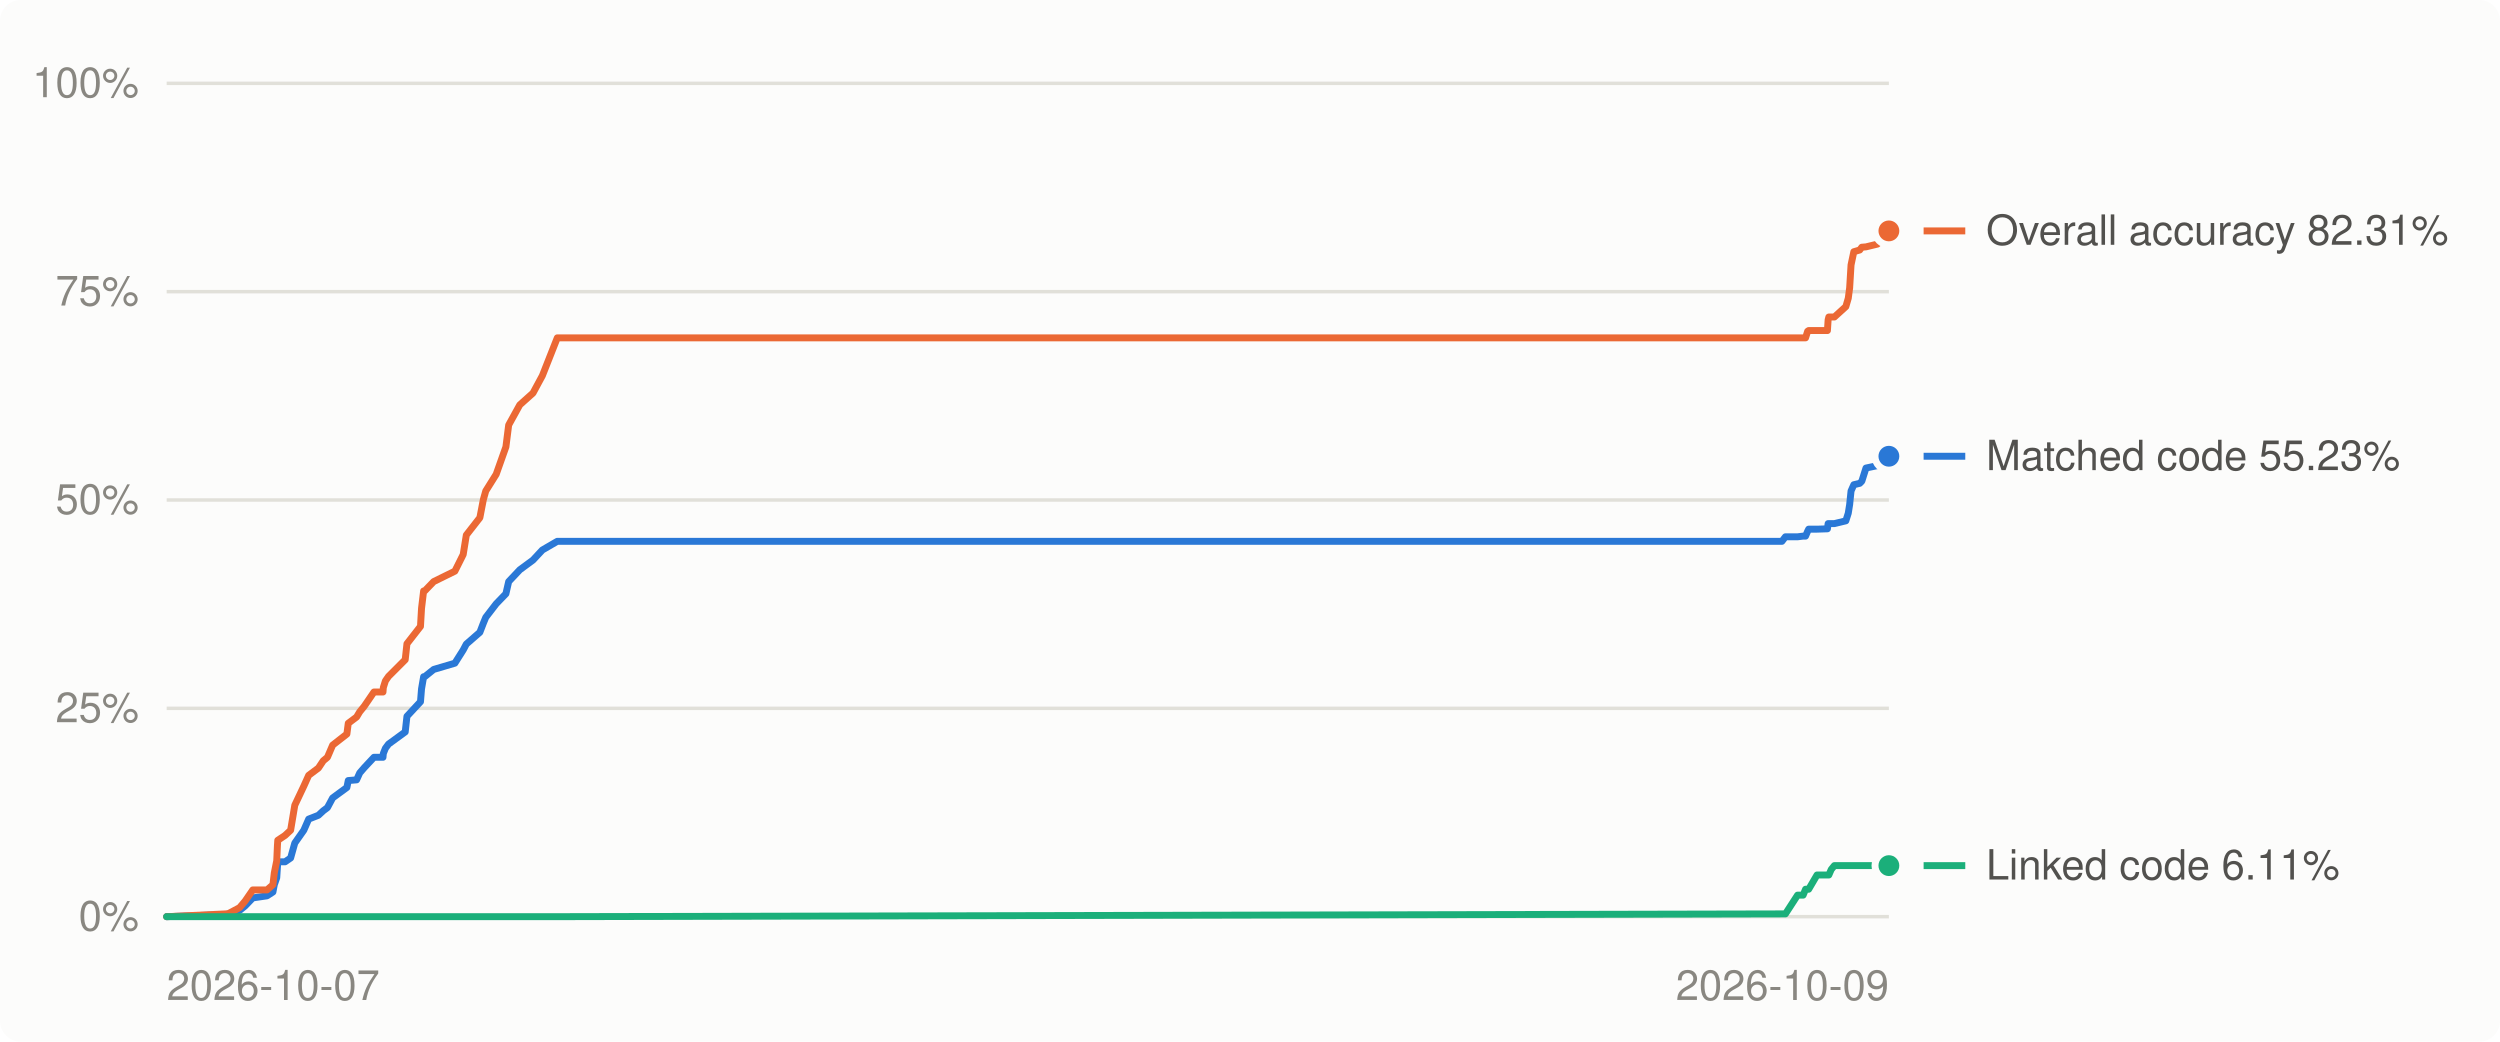
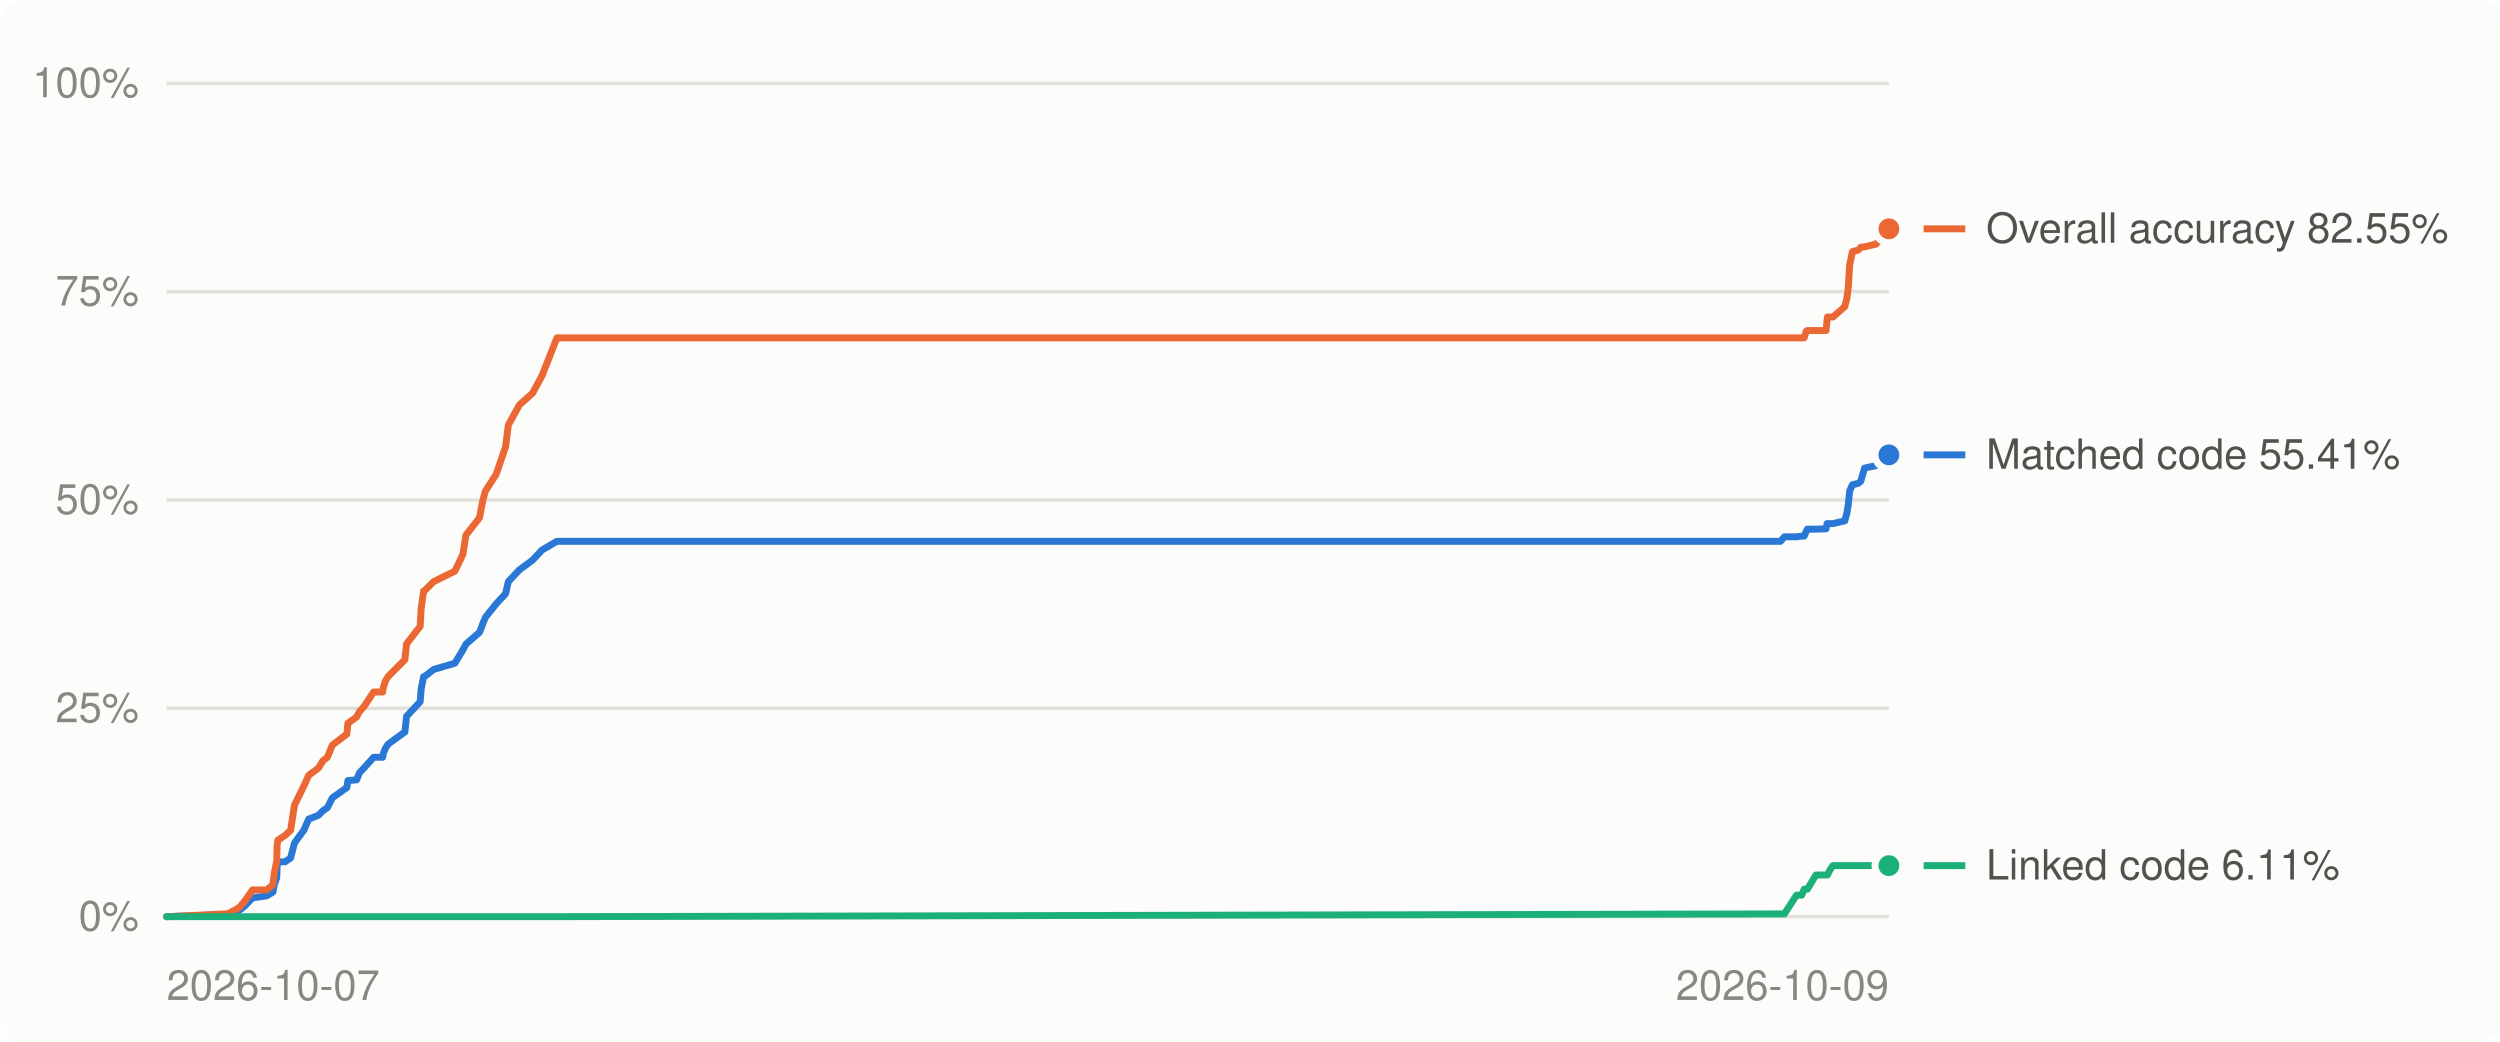
<svg xmlns="http://www.w3.org/2000/svg" viewBox="0 0 720 300" width="720" height="300" role="img" aria-label="Decompilation progress over time">
  <style>
.bg{fill:#fcfcfb}.grid{stroke:#e1e0d9}.muted{fill:#898781}.lbl{fill:#52514e}.ln0{stroke:#2a78d6}.dot0{fill:#2a78d6;stroke:#fcfcfb}.ln1{stroke:#eb6834}.dot1{fill:#eb6834;stroke:#fcfcfb}.ln2{stroke:#1baf7a}.dot2{fill:#1baf7a;stroke:#fcfcfb}
@media (prefers-color-scheme: dark){.bg{fill:#1a1a19}.grid{stroke:#2c2c2a}.muted{fill:#898781}.lbl{fill:#c3c2b7}.ln0{stroke:#3987e5}.dot0{fill:#3987e5;stroke:#1a1a19}.ln1{stroke:#d95926}.dot1{fill:#d95926;stroke:#1a1a19}.ln2{stroke:#199e70}.dot2{fill:#199e70;stroke:#1a1a19}}
text{font:12px -apple-system,BlinkMacSystemFont,'Segoe UI',Helvetica,Arial,sans-serif}
</style>
  <rect class="bg" width="720" height="300" rx="6" />
  <line x1="48" x2="544" y1="264.0" y2="264.0" class="grid" stroke-width="1" />
  <text x="40" y="268.0" class="muted" text-anchor="end">0%</text>
  <line x1="48" x2="544" y1="204.0" y2="204.0" class="grid" stroke-width="1" />
  <text x="40" y="208.0" class="muted" text-anchor="end">25%</text>
  <line x1="48" x2="544" y1="144.0" y2="144.0" class="grid" stroke-width="1" />
  <text x="40" y="148.0" class="muted" text-anchor="end">50%</text>
  <line x1="48" x2="544" y1="84.0" y2="84.0" class="grid" stroke-width="1" />
  <text x="40" y="88.0" class="muted" text-anchor="end">75%</text>
  <line x1="48" x2="544" y1="24.0" y2="24.0" class="grid" stroke-width="1" />
  <text x="40" y="28.0" class="muted" text-anchor="end">100%</text>
  <text class="muted" x="48.0" y="288" text-anchor="start">2026-10-07</text>
  <text class="muted" x="544.0" y="288" text-anchor="end">2026-10-09</text>
-   <polyline points="48.0,264.0 65.0,263.4 65.8,263.3 69.0,262.2 70.6,260.9 72.8,258.6 76.9,258.0 78.6,256.9 79.0,254.8 79.7,252.8 79.9,249.7 80.0,248.2 82.1,248.2 83.7,247.1 84.9,242.8 87.5,239.1 88.9,235.9 91.7,234.8 93.1,233.5 94.3,232.6 95.8,229.8 99.9,226.8 100.3,224.8 102.7,224.6 103.6,222.6 104.9,221.1 107.7,218.1 110.3,218.1 110.4,217.0 111.0,215.5 111.9,214.3 116.7,210.8 117.2,206.3 121.1,202.1 121.4,198.4 122.0,194.9 122.3,194.9 124.9,192.8 131.0,191.0 133.4,187.2 134.3,185.5 138.2,182.1 139.2,179.5 139.9,177.8 142.9,173.9 145.7,171.0 146.5,167.5 149.7,164.1 153.5,161.3 156.2,158.4 160.5,155.9 513.2,155.9 514.2,154.6 517.7,154.6 519.3,154.4 520.0,154.4 520.6,153.0 520.9,152.4 523.3,152.4 526.3,152.3 526.5,150.8 526.7,150.8 527.4,150.8 528.3,150.8 531.6,150.0 532.3,147.8 532.7,145.3 533.1,141.4 533.9,139.6 535.6,139.2 536.2,138.6 537.4,134.8 540.7,134.1 541.4,133.3 542.4,133.3 543.3,132.4 543.5,131.9 543.9,131.5 544.0,131.4" fill="none" class="ln0" stroke-width="2" stroke-linejoin="round" stroke-linecap="round" />
-   <polyline points="48.0,264.0 65.0,263.2 65.8,263.1 69.0,261.4 70.6,259.5 72.8,256.3 76.9,256.3 78.6,254.8 79.0,251.4 79.7,247.9 79.9,243.5 80.0,242.0 82.1,240.6 83.7,239.1 84.9,231.9 87.5,226.4 88.9,223.3 91.7,221.2 93.1,219.1 94.3,218.1 95.8,214.6 99.9,211.4 100.3,208.3 102.7,206.5 103.6,205.0 104.9,203.4 107.7,199.3 110.3,199.3 110.4,198.0 111.0,196.1 111.9,194.8 116.7,190.0 117.2,185.4 121.1,180.4 121.4,175.2 122.0,170.2 122.3,170.2 124.9,167.5 131.0,164.5 133.4,159.7 134.3,154.1 138.2,149.1 139.2,143.9 139.9,141.4 142.9,136.6 145.7,128.7 146.5,122.4 149.7,116.6 153.5,113.2 156.2,108.2 160.5,97.3 513.2,97.3 514.2,97.3 517.7,97.3 519.3,97.3 520.0,97.3 520.6,95.4 520.9,95.2 523.3,95.2 526.3,95.2 526.5,92.1 526.7,91.3 527.4,91.3 528.3,91.3 531.6,88.3 532.3,85.9 532.7,82.9 533.1,76.3 533.9,72.5 535.6,72.0 536.2,71.2 537.4,71.1 540.7,70.3 541.4,69.5 542.4,69.2 543.3,67.9 543.5,67.0 543.9,66.6 544.0,66.5" fill="none" class="ln1" stroke-width="2" stroke-linejoin="round" stroke-linecap="round" />
-   <polyline points="48.0,264.0 65.0,264.0 65.8,264.0 69.0,264.0 70.6,264.0 72.8,264.0 76.9,264.0 78.6,264.0 79.0,264.0 79.7,264.0 79.9,264.0 80.0,264.0 82.1,264.0 83.7,264.0 84.9,264.0 87.5,264.0 88.9,264.0 91.7,264.0 93.1,264.0 94.3,264.0 95.8,264.0 99.9,264.0 100.3,264.0 102.7,264.0 103.6,264.0 104.9,264.0 107.7,264.0 110.3,264.0 110.4,264.0 111.0,264.0 111.9,264.0 116.7,264.0 117.2,264.0 121.1,264.0 121.4,264.0 122.0,264.0 122.3,264.0 124.9,264.0 131.0,264.0 133.4,264.0 134.3,264.0 138.2,264.0 139.2,264.0 139.9,264.0 142.9,264.0 145.7,264.0 146.5,264.0 149.7,264.0 153.5,264.0 156.2,264.0 160.5,264.0 513.2,263.2 514.2,263.2 517.7,257.8 519.3,257.8 520.0,256.1 520.6,256.1 520.9,256.1 523.3,252.0 526.3,252.0 526.5,252.0 526.7,252.0 527.4,250.4 528.3,249.3 531.6,249.3 532.3,249.3 532.7,249.3 533.1,249.3 533.9,249.3 535.6,249.3 536.2,249.3 537.4,249.3 540.7,249.3 541.4,249.3 542.4,249.3 543.3,249.3 543.5,249.3 543.9,249.3 544.0,249.3" fill="none" class="ln2" stroke-width="2" stroke-linejoin="round" stroke-linecap="round" />
-   <circle cx="544.0" cy="131.4" r="4" class="dot0" stroke-width="2" />
-   <circle cx="544.0" cy="66.5" r="4" class="dot1" stroke-width="2" />
+   <polyline points="48.0,264.0 65.0,263.4 65.8,263.3 68.9,262.2 70.5,260.9 72.7,258.6 76.8,258.0 78.6,256.9 79.0,254.8 79.7,252.8 79.8,249.7 80.0,248.2 82.1,248.2 83.7,247.1 84.8,242.8 87.5,239.1 88.9,235.9 91.7,234.8 93.0,233.5 94.3,232.6 95.7,229.8 99.9,226.8 100.2,224.8 102.7,224.6 103.5,222.6 104.9,221.1 107.6,218.1 110.2,218.1 110.4,217.0 111.0,215.5 111.8,214.3 116.6,210.8 117.1,206.3 121.0,202.1 121.3,198.4 122.0,194.9 122.2,194.9 124.9,192.8 131.0,191.0 133.3,187.2 134.2,185.5 138.1,182.1 139.1,179.5 139.8,177.8 142.9,173.9 145.6,171.0 146.4,167.5 149.6,164.1 153.4,161.3 156.1,158.4 160.4,155.9 512.8,155.9 513.9,154.6 517.4,154.6 518.9,154.4 519.6,154.4 520.2,153.0 520.5,152.4 523.0,152.4 525.9,152.3 526.2,150.8 526.3,150.8 527.1,150.8 527.9,150.8 531.3,150.0 531.9,147.8 532.3,145.3 532.7,141.4 533.5,139.6 535.2,139.2 535.9,138.6 537.0,134.8 540.3,134.1 541.0,133.3 542.0,133.3 542.9,132.4 543.1,131.9 543.6,131.5 543.6,131.4 544.0,131.0" fill="none" class="ln0" stroke-width="2" stroke-linejoin="round" stroke-linecap="round" />
+   <polyline points="48.0,264.0 65.0,263.2 65.8,263.1 68.9,261.4 70.5,259.5 72.7,256.3 76.8,256.3 78.6,254.8 79.0,251.4 79.7,247.9 79.8,243.5 80.0,242.0 82.1,240.6 83.7,239.1 84.8,231.9 87.5,226.4 88.9,223.3 91.7,221.2 93.0,219.1 94.3,218.1 95.7,214.6 99.9,211.4 100.2,208.3 102.7,206.5 103.5,205.0 104.9,203.4 107.6,199.3 110.2,199.3 110.4,198.0 111.0,196.1 111.8,194.8 116.6,190.0 117.1,185.4 121.0,180.4 121.3,175.2 122.0,170.2 122.2,170.2 124.9,167.5 131.0,164.5 133.3,159.7 134.2,154.1 138.1,149.1 139.1,143.9 139.8,141.4 142.9,136.6 145.6,128.7 146.4,122.4 149.6,116.6 153.4,113.2 156.1,108.2 160.4,97.3 512.8,97.3 513.9,97.3 517.4,97.3 518.9,97.3 519.6,97.3 520.2,95.4 520.5,95.2 523.0,95.2 525.9,95.2 526.2,92.1 526.3,91.3 527.1,91.3 527.9,91.3 531.3,88.3 531.9,85.9 532.3,82.9 532.7,76.3 533.5,72.5 535.2,72.0 535.9,71.2 537.0,71.1 540.3,70.3 541.0,69.5 542.0,69.2 542.9,67.9 543.1,67.0 543.6,66.6 543.6,66.5 544.0,65.9" fill="none" class="ln1" stroke-width="2" stroke-linejoin="round" stroke-linecap="round" />
+   <polyline points="48.0,264.0 65.0,264.0 65.8,264.0 68.9,264.0 70.5,264.0 72.7,264.0 76.8,264.0 78.6,264.0 79.0,264.0 79.7,264.0 79.8,264.0 80.0,264.0 82.1,264.0 83.7,264.0 84.8,264.0 87.5,264.0 88.9,264.0 91.7,264.0 93.0,264.0 94.3,264.0 95.7,264.0 99.9,264.0 100.2,264.0 102.7,264.0 103.5,264.0 104.9,264.0 107.6,264.0 110.2,264.0 110.4,264.0 111.0,264.0 111.8,264.0 116.6,264.0 117.1,264.0 121.0,264.0 121.3,264.0 122.0,264.0 122.2,264.0 124.9,264.0 131.0,264.0 133.3,264.0 134.2,264.0 138.1,264.0 139.1,264.0 139.8,264.0 142.9,264.0 145.6,264.0 146.4,264.0 149.6,264.0 153.4,264.0 156.1,264.0 160.4,264.0 512.8,263.2 513.9,263.2 517.4,257.8 518.9,257.8 519.6,256.1 520.2,256.1 520.5,256.1 523.0,252.0 525.9,252.0 526.2,252.0 526.3,252.0 527.1,250.4 527.9,249.3 531.3,249.3 531.9,249.3 532.3,249.3 532.7,249.3 533.5,249.3 535.2,249.3 535.9,249.3 537.0,249.3 540.3,249.3 541.0,249.3 542.0,249.3 542.9,249.3 543.1,249.3 543.6,249.3 543.6,249.3 544.0,249.3" fill="none" class="ln2" stroke-width="2" stroke-linejoin="round" stroke-linecap="round" />
+   <circle cx="544.0" cy="131.0" r="4" class="dot0" stroke-width="2" />
+   <circle cx="544.0" cy="65.9" r="4" class="dot1" stroke-width="2" />
  <circle cx="544.0" cy="249.3" r="4" class="dot2" stroke-width="2" />
  <line x1="554" x2="566" y1="249.3" y2="249.3" class="ln2" stroke-width="2" />
  <text class="lbl" x="572" y="253.3">Linked code 6.11%</text>
-   <line x1="554" x2="566" y1="131.4" y2="131.4" class="ln0" stroke-width="2" />
-   <text class="lbl" x="572" y="135.4">Matched code 55.23%</text>
-   <line x1="554" x2="566" y1="66.5" y2="66.5" class="ln1" stroke-width="2" />
-   <text class="lbl" x="572" y="70.5">Overall accuracy 82.31%</text>
+   <line x1="554" x2="566" y1="131.0" y2="131.0" class="ln0" stroke-width="2" />
+   <text class="lbl" x="572" y="135.0">Matched code 55.41%</text>
+   <line x1="554" x2="566" y1="65.9" y2="65.9" class="ln1" stroke-width="2" />
+   <text class="lbl" x="572" y="69.9">Overall accuracy 82.55%</text>
</svg>
